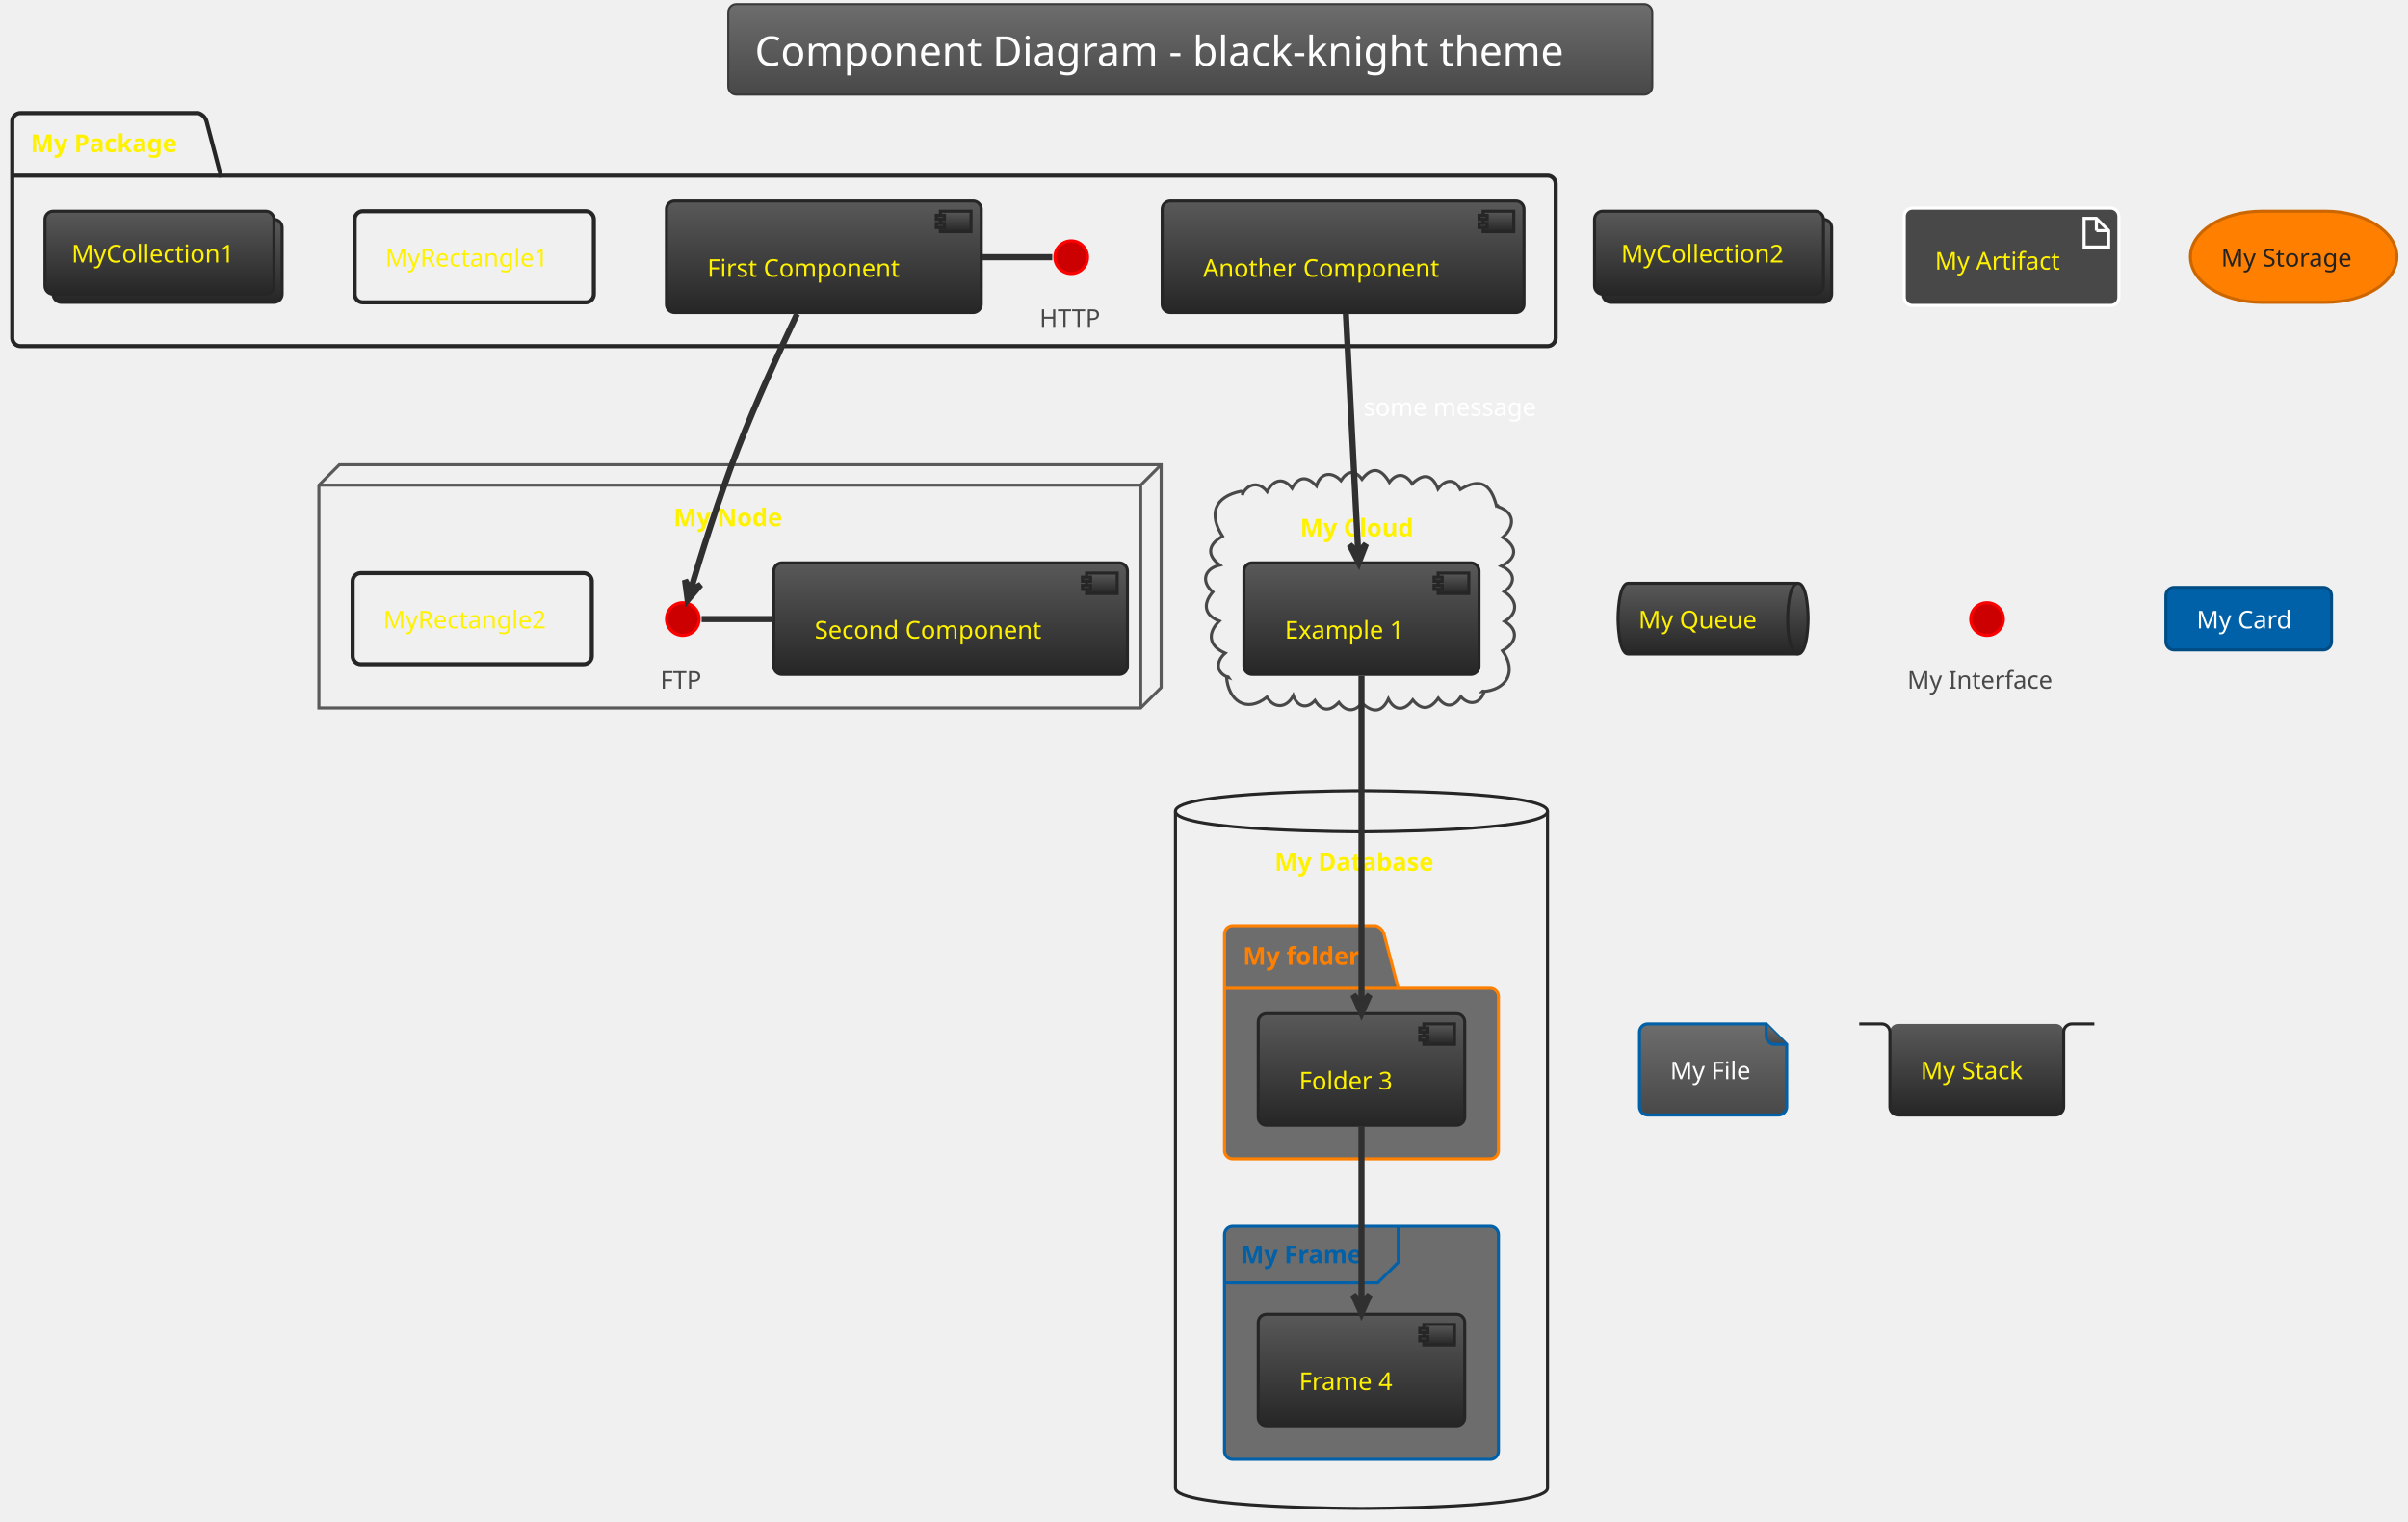
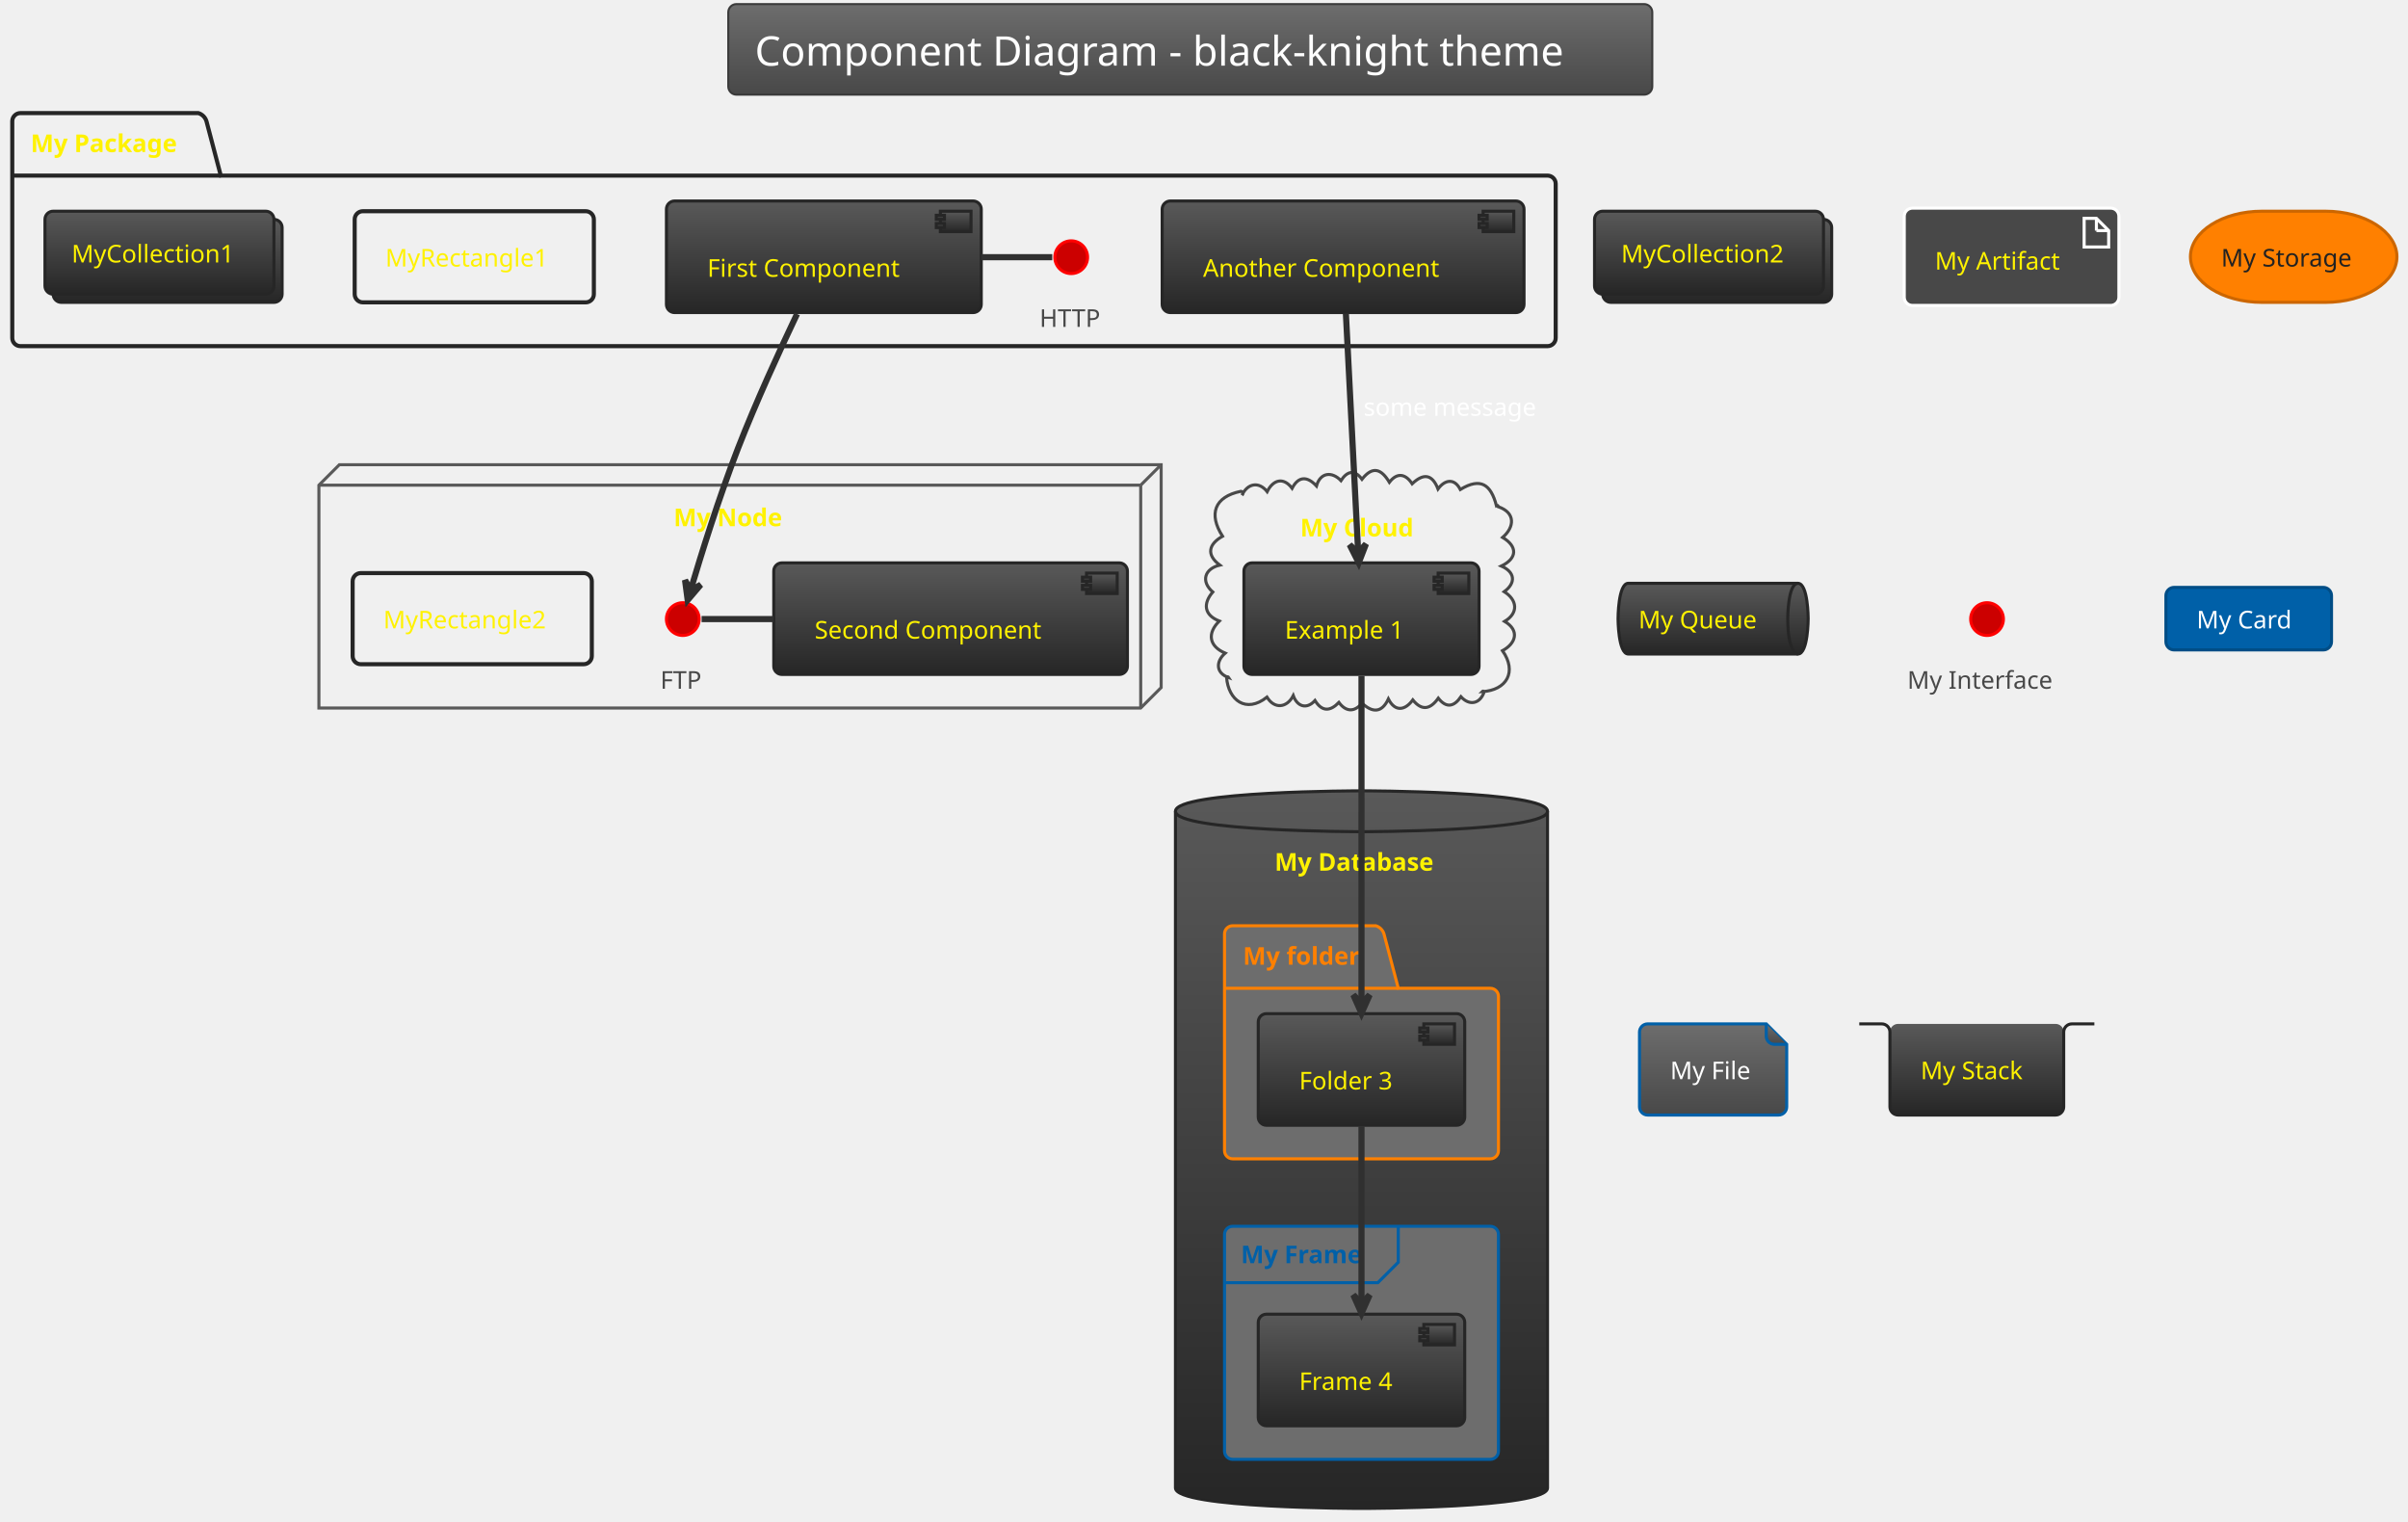
<svg xmlns="http://www.w3.org/2000/svg" contentScriptType="application/ecmascript" contentStyleType="text/css" height="775px" preserveAspectRatio="none" style="width:1227px;height:775px;background:#00000000;" version="1.1" viewBox="0 0 1227 775" width="1227.083px" zoomAndPan="magnify">
  <defs>
-     <linearGradient id="g1g4t1t4qz1osb0" x1="50%" x2="50%" y1="0%" y2="100%">
+     <linearGradient id="g16o0osorrf0jl0" x1="50%" x2="50%" y1="0%" y2="100%">
      <stop offset="0%" stop-color="#6D6D6D" />
      <stop offset="100%" stop-color="#484848" />
    </linearGradient>
-     <linearGradient id="g1g4t1t4qz1osb1" x1="50%" x2="50%" y1="0%" y2="100%">
+     <linearGradient id="g16o0osorrf0jl1" x1="50%" x2="50%" y1="0%" y2="100%">
      <stop offset="0%" stop-color="#595959" />
      <stop offset="100%" stop-color="#262626" />
    </linearGradient>
  </defs>
  <g>
-     <rect fill="url(#g1g4t1t4qz1osb0)" height="46.153" rx="4.167" ry="4.167" style="stroke:#3A3A3A;stroke-width:1.042;" width="470.833" x="371.094" y="2.083" />
+     <rect fill="url(#g16o0osorrf0jl0)" height="46.153" rx="4.167" ry="4.167" style="stroke:#3A3A3A;stroke-width:1.042;" width="470.833" x="371.094" y="2.083" />
    <text fill="#FEFEFE" font-family="Verdana" font-size="20.833" lengthAdjust="spacing" textLength="443.75" x="384.635" y="33.445">Component Diagram - black-knight theme</text>
    <path d="M10.417,57.611 L101.042,57.611 A6.25,6.25 0 0 1 105.208,61.778 L112.5,89.469 L788.542,89.469 A4.167,4.167 0 0 1 792.708,93.636 L792.708,172.194 A4.167,4.167 0 0 1 788.542,176.361 L10.417,176.361 A4.167,4.167 0 0 1 6.25,172.194 L6.25,61.778 A4.167,4.167 0 0 1 10.417,57.611 " style="stroke:#262626;stroke-width:2.083;fill:none;" />
    <line style="stroke:#262626;stroke-width:2.083;fill:none;" x1="6.25" x2="112.5" y1="89.469" y2="89.469" />
    <text fill="#FFF200" font-family="Verdana" font-size="12.5" font-weight="bold" lengthAdjust="spacing" textLength="82.292" x="15.625" y="77.47">My Package</text>
    <polygon points="162.5,247.194,172.917,236.778,591.667,236.778,591.667,350.319,581.25,360.736,162.5,360.736,162.5,247.194" style="stroke:#595959;stroke-width:1.562;fill:none;" />
    <line style="stroke:#595959;stroke-width:1.562;fill:none;" x1="581.25" x2="591.667" y1="247.194" y2="236.778" />
    <line style="stroke:#595959;stroke-width:1.562;fill:none;" x1="162.5" x2="581.25" y1="247.194" y2="247.194" />
    <line style="stroke:#595959;stroke-width:1.562;fill:none;" x1="581.25" x2="581.25" y1="247.194" y2="360.736" />
    <text fill="#FFF200" font-family="Verdana" font-size="12.5" font-weight="bold" lengthAdjust="spacing" textLength="59.375" x="343.229" y="268.095">My Node</text>
    <path d="M632.845,252.305 C635.562,246.388 641.37,245.003 645.691,250.499 C648.62,244.573 653.85,242.741 658.393,248.786 C661.784,242.295 666.332,242.754 670.807,247.599 C672.806,240.605 678.718,240.1 683.285,244.877 C686.409,240.035 690.221,239.001 693.992,244.187 C699.552,237.125 703.917,239.011 707.959,245.726 C711.933,240.517 716.267,241.429 719.564,246.492 C725.194,241.109 729.755,241.382 732.74,249.144 C736.081,244.5 741.004,243.346 744.103,249.401 C754.524,243.054 759.699,246.882 762.5,257.611 C763.038,257.287 763.439,257.549 763.419,258.16 C772.386,261.229 771.727,268.584 765.673,273.816 C773.394,278.447 773.142,284.484 765.018,288.404 C771.976,291.46 772.604,296.955 766.472,301.467 C773.06,305.608 773.976,312.25 766.699,316.599 C774.579,321.311 772.329,327.894 765.594,331.524 C773.133,342.241 767.799,351.699 755.208,352.403 C755.562,352.02 756.021,351.94 756.253,352.533 C754.169,358.64 748.773,359.785 744.428,354.984 C740.943,360.068 737.036,360.986 732.884,355.728 C728.931,361.287 724.622,362.477 719.895,356.608 C715.993,361.967 710.88,362.89 707.454,356.12 C704.102,363.313 699.334,363.222 694.037,358.267 C690.131,362.925 685.848,362.758 682.24,357.898 C677.797,362.494 673.655,362.728 670.057,356.909 C665.758,361.703 660.968,359.927 658.991,354.416 C655.838,360.612 649.473,361.511 645.591,355.197 C634.876,363.722 625.875,356.674 625,345.111 C625.429,344.579 625.792,344.755 626.095,345.245 C619.252,342.853 619.602,336.838 624.291,332.777 C615.979,329.234 615.021,322.634 621.306,316.426 C613.547,313.396 612.859,307.559 617.976,301.632 C611.709,296.165 613.839,289.732 621.56,287.922 C614.461,282.585 615.893,277.218 622.949,273.219 C615.709,261.961 618.763,253.104 632.292,250.319 C633.543,250.599 633.749,251.425 632.845,252.305 " style="stroke:#484848;stroke-width:1.562;fill:none;" />
    <text fill="#FFF200" font-family="Verdana" font-size="12.5" font-weight="bold" lengthAdjust="spacing" textLength="62.5" x="662.5" y="273.303">My Cloud</text>
-     <path d="M598.958,413.34 C598.958,402.924 693.75,402.924 693.75,402.924 C693.75,402.924 788.542,402.924 788.542,413.34 L788.542,758.132 C788.542,768.549 693.75,768.549 693.75,768.549 C693.75,768.549 598.958,768.549 598.958,758.132 L598.958,413.34 " style="stroke:#262626;stroke-width:1.562;fill:none;" />
+     <path d="M598.958,413.34 C598.958,402.924 693.75,402.924 693.75,402.924 C693.75,402.924 788.542,402.924 788.542,413.34 L788.542,758.132 C788.542,768.549 693.75,768.549 693.75,768.549 C693.75,768.549 598.958,768.549 598.958,758.132 L598.958,413.34 " fill="url(#g16o0osorrf0jl1)" style="stroke:#262626;stroke-width:1.562;" />
    <path d="M598.958,413.34 C598.958,423.757 693.75,423.757 693.75,423.757 C693.75,423.757 788.542,423.757 788.542,413.34 " fill="none" style="stroke:#262626;stroke-width:1.562;" />
    <text fill="#FFF200" font-family="Verdana" font-size="12.5" font-weight="bold" lengthAdjust="spacing" textLength="88.542" x="649.479" y="443.616">My Database</text>
    <path d="M628.125,471.674 L701.042,471.674 A6.25,6.25 0 0 1 705.208,475.84 L712.5,503.532 L759.375,503.532 A4.167,4.167 0 0 1 763.542,507.699 L763.542,586.257 A4.167,4.167 0 0 1 759.375,590.424 L628.125,590.424 A4.167,4.167 0 0 1 623.958,586.257 L623.958,475.84 A4.167,4.167 0 0 1 628.125,471.674 " fill="#6D6D6D" style="stroke:#FF8000;stroke-width:1.562;" />
    <line style="stroke:#FF8000;stroke-width:1.562;" x1="623.958" x2="712.5" y1="503.532" y2="503.532" />
    <text fill="#FF8000" font-family="Verdana" font-size="12.5" font-weight="bold" lengthAdjust="spacing" textLength="64.583" x="633.333" y="491.532">My folder</text>
    <rect fill="#6D6D6D" height="118.75" rx="4.167" ry="4.167" style="stroke:#0060A8;stroke-width:1.562;" width="139.583" x="623.958" y="624.799" />
    <path d="M712.5,624.799 L712.5,643.115 L702.083,653.532 L623.958,653.532 " fill="none" style="stroke:#0060A8;stroke-width:1.562;" />
    <text fill="#0060A8" font-family="Verdana" font-size="12.5" font-weight="bold" lengthAdjust="spacing" textLength="67.708" x="632.292" y="643.616">My Frame</text>
    <ellipse cx="545.833" cy="131.049" fill="#CC0000" rx="8.333" ry="8.333" style="stroke:#FF0000;stroke-width:1.562;" />
    <text fill="#484848" font-family="Verdana" font-size="12.5" lengthAdjust="spacing" textLength="32.292" x="529.688" y="166.532">HTTP</text>
-     <rect fill="url(#g1g4t1t4qz1osb1)" height="56.858" rx="4.167" ry="4.167" style="stroke:#262626;stroke-width:1.562;" width="160.417" x="339.583" y="102.403" />
-     <rect fill="url(#g1g4t1t4qz1osb1)" height="10.417" style="stroke:#262626;stroke-width:1.562;" width="15.625" x="479.167" y="107.611" />
-     <rect fill="url(#g1g4t1t4qz1osb1)" height="2.083" style="stroke:#262626;stroke-width:1.562;" width="4.167" x="477.083" y="109.694" />
-     <rect fill="url(#g1g4t1t4qz1osb1)" height="2.083" style="stroke:#262626;stroke-width:1.562;" width="4.167" x="477.083" y="113.861" />
+     <rect fill="url(#g16o0osorrf0jl1)" height="56.858" rx="4.167" ry="4.167" style="stroke:#262626;stroke-width:1.562;" width="160.417" x="339.583" y="102.403" />
+     <rect fill="url(#g16o0osorrf0jl1)" height="10.417" style="stroke:#262626;stroke-width:1.562;" width="15.625" x="479.167" y="107.611" />
+     <rect fill="url(#g16o0osorrf0jl1)" height="2.083" style="stroke:#262626;stroke-width:1.562;" width="4.167" x="477.083" y="109.694" />
+     <rect fill="url(#g16o0osorrf0jl1)" height="2.083" style="stroke:#262626;stroke-width:1.562;" width="4.167" x="477.083" y="113.861" />
    <text fill="#FFF200" font-family="Verdana" font-size="12.5" lengthAdjust="spacing" textLength="108.333" x="360.417" y="141.012">First Component</text>
-     <rect fill="url(#g1g4t1t4qz1osb1)" height="56.858" rx="4.167" ry="4.167" style="stroke:#262626;stroke-width:1.562;" width="184.375" x="592.188" y="102.403" />
-     <rect fill="url(#g1g4t1t4qz1osb1)" height="10.417" style="stroke:#262626;stroke-width:1.562;" width="15.625" x="755.729" y="107.611" />
-     <rect fill="url(#g1g4t1t4qz1osb1)" height="2.083" style="stroke:#262626;stroke-width:1.562;" width="4.167" x="753.646" y="109.694" />
-     <rect fill="url(#g1g4t1t4qz1osb1)" height="2.083" style="stroke:#262626;stroke-width:1.562;" width="4.167" x="753.646" y="113.861" />
+     <rect fill="url(#g16o0osorrf0jl1)" height="56.858" rx="4.167" ry="4.167" style="stroke:#262626;stroke-width:1.562;" width="184.375" x="592.188" y="102.403" />
+     <rect fill="url(#g16o0osorrf0jl1)" height="10.417" style="stroke:#262626;stroke-width:1.562;" width="15.625" x="755.729" y="107.611" />
+     <rect fill="url(#g16o0osorrf0jl1)" height="2.083" style="stroke:#262626;stroke-width:1.562;" width="4.167" x="753.646" y="109.694" />
+     <rect fill="url(#g16o0osorrf0jl1)" height="2.083" style="stroke:#262626;stroke-width:1.562;" width="4.167" x="753.646" y="113.861" />
    <text fill="#FFF200" font-family="Verdana" font-size="12.5" lengthAdjust="spacing" textLength="132.292" x="613.021" y="141.012">Another Component</text>
    <rect height="46.442" rx="4.167" ry="4.167" style="stroke:#262626;stroke-width:2.083;fill:none;" width="121.875" x="180.729" y="107.611" />
    <text fill="#FFF200" font-family="Verdana" font-size="12.5" lengthAdjust="spacing" textLength="90.625" x="196.354" y="135.803">MyRectangle1</text>
-     <rect fill="url(#g1g4t1t4qz1osb1)" height="42.275" rx="4.167" ry="4.167" style="stroke:#262626;stroke-width:1.562;" width="116.667" x="27.083" y="111.778" />
-     <rect fill="url(#g1g4t1t4qz1osb1)" height="42.275" rx="4.167" ry="4.167" style="stroke:#262626;stroke-width:1.562;" width="116.667" x="22.917" y="107.611" />
+     <rect fill="url(#g16o0osorrf0jl1)" height="42.275" rx="4.167" ry="4.167" style="stroke:#262626;stroke-width:1.562;" width="116.667" x="27.083" y="111.778" />
+     <rect fill="url(#g16o0osorrf0jl1)" height="42.275" rx="4.167" ry="4.167" style="stroke:#262626;stroke-width:1.562;" width="116.667" x="22.917" y="107.611" />
    <text fill="#FFF200" font-family="Verdana" font-size="12.5" lengthAdjust="spacing" textLength="89.583" x="36.458" y="133.72">MyCollection1</text>
    <ellipse cx="347.917" cy="315.424" fill="#CC0000" rx="8.333" ry="8.333" style="stroke:#FF0000;stroke-width:1.562;" />
    <text fill="#484848" font-family="Verdana" font-size="12.5" lengthAdjust="spacing" textLength="22.917" x="336.458" y="350.907">FTP</text>
-     <rect fill="url(#g1g4t1t4qz1osb1)" height="56.858" rx="4.167" ry="4.167" style="stroke:#262626;stroke-width:1.562;" width="180.208" x="394.271" y="286.778" />
-     <rect fill="url(#g1g4t1t4qz1osb1)" height="10.417" style="stroke:#262626;stroke-width:1.562;" width="15.625" x="553.646" y="291.986" />
-     <rect fill="url(#g1g4t1t4qz1osb1)" height="2.083" style="stroke:#262626;stroke-width:1.562;" width="4.167" x="551.562" y="294.069" />
-     <rect fill="url(#g1g4t1t4qz1osb1)" height="2.083" style="stroke:#262626;stroke-width:1.562;" width="4.167" x="551.562" y="298.236" />
+     <rect fill="url(#g16o0osorrf0jl1)" height="56.858" rx="4.167" ry="4.167" style="stroke:#262626;stroke-width:1.562;" width="180.208" x="394.271" y="286.778" />
+     <rect fill="url(#g16o0osorrf0jl1)" height="10.417" style="stroke:#262626;stroke-width:1.562;" width="15.625" x="553.646" y="291.986" />
+     <rect fill="url(#g16o0osorrf0jl1)" height="2.083" style="stroke:#262626;stroke-width:1.562;" width="4.167" x="551.562" y="294.069" />
+     <rect fill="url(#g16o0osorrf0jl1)" height="2.083" style="stroke:#262626;stroke-width:1.562;" width="4.167" x="551.562" y="298.236" />
    <text fill="#FFF200" font-family="Verdana" font-size="12.5" lengthAdjust="spacing" textLength="128.125" x="415.104" y="325.387">Second Component</text>
    <rect height="46.442" rx="4.167" ry="4.167" style="stroke:#262626;stroke-width:2.083;fill:none;" width="121.875" x="179.688" y="291.986" />
    <text fill="#FFF200" font-family="Verdana" font-size="12.5" lengthAdjust="spacing" textLength="90.625" x="195.312" y="320.178">MyRectangle2</text>
-     <rect fill="url(#g1g4t1t4qz1osb1)" height="56.858" rx="4.167" ry="4.167" style="stroke:#262626;stroke-width:1.562;" width="119.792" x="633.854" y="286.778" />
-     <rect fill="url(#g1g4t1t4qz1osb1)" height="10.417" style="stroke:#262626;stroke-width:1.562;" width="15.625" x="732.812" y="291.986" />
-     <rect fill="url(#g1g4t1t4qz1osb1)" height="2.083" style="stroke:#262626;stroke-width:1.562;" width="4.167" x="730.729" y="294.069" />
-     <rect fill="url(#g1g4t1t4qz1osb1)" height="2.083" style="stroke:#262626;stroke-width:1.562;" width="4.167" x="730.729" y="298.236" />
+     <rect fill="url(#g16o0osorrf0jl1)" height="56.858" rx="4.167" ry="4.167" style="stroke:#262626;stroke-width:1.562;" width="119.792" x="633.854" y="286.778" />
+     <rect fill="url(#g16o0osorrf0jl1)" height="10.417" style="stroke:#262626;stroke-width:1.562;" width="15.625" x="732.812" y="291.986" />
+     <rect fill="url(#g16o0osorrf0jl1)" height="2.083" style="stroke:#262626;stroke-width:1.562;" width="4.167" x="730.729" y="294.069" />
+     <rect fill="url(#g16o0osorrf0jl1)" height="2.083" style="stroke:#262626;stroke-width:1.562;" width="4.167" x="730.729" y="298.236" />
    <text fill="#FFF200" font-family="Verdana" font-size="12.5" lengthAdjust="spacing" textLength="67.708" x="654.688" y="325.387">Example 1</text>
-     <rect fill="url(#g1g4t1t4qz1osb1)" height="56.858" rx="4.167" ry="4.167" style="stroke:#262626;stroke-width:1.562;" width="105.208" x="641.146" y="516.465" />
-     <rect fill="url(#g1g4t1t4qz1osb1)" height="10.417" style="stroke:#262626;stroke-width:1.562;" width="15.625" x="725.521" y="521.674" />
-     <rect fill="url(#g1g4t1t4qz1osb1)" height="2.083" style="stroke:#262626;stroke-width:1.562;" width="4.167" x="723.438" y="523.757" />
-     <rect fill="url(#g1g4t1t4qz1osb1)" height="2.083" style="stroke:#262626;stroke-width:1.562;" width="4.167" x="723.438" y="527.924" />
+     <rect fill="url(#g16o0osorrf0jl1)" height="56.858" rx="4.167" ry="4.167" style="stroke:#262626;stroke-width:1.562;" width="105.208" x="641.146" y="516.465" />
+     <rect fill="url(#g16o0osorrf0jl1)" height="10.417" style="stroke:#262626;stroke-width:1.562;" width="15.625" x="725.521" y="521.674" />
+     <rect fill="url(#g16o0osorrf0jl1)" height="2.083" style="stroke:#262626;stroke-width:1.562;" width="4.167" x="723.438" y="523.757" />
+     <rect fill="url(#g16o0osorrf0jl1)" height="2.083" style="stroke:#262626;stroke-width:1.562;" width="4.167" x="723.438" y="527.924" />
    <text fill="#FFF200" font-family="Verdana" font-size="12.5" lengthAdjust="spacing" textLength="53.125" x="661.979" y="555.074">Folder 3</text>
-     <rect fill="url(#g1g4t1t4qz1osb1)" height="56.858" rx="4.167" ry="4.167" style="stroke:#262626;stroke-width:1.562;" width="105.208" x="641.146" y="669.59" />
-     <rect fill="url(#g1g4t1t4qz1osb1)" height="10.417" style="stroke:#262626;stroke-width:1.562;" width="15.625" x="725.521" y="674.799" />
-     <rect fill="url(#g1g4t1t4qz1osb1)" height="2.083" style="stroke:#262626;stroke-width:1.562;" width="4.167" x="723.438" y="676.882" />
-     <rect fill="url(#g1g4t1t4qz1osb1)" height="2.083" style="stroke:#262626;stroke-width:1.562;" width="4.167" x="723.438" y="681.049" />
+     <rect fill="url(#g16o0osorrf0jl1)" height="56.858" rx="4.167" ry="4.167" style="stroke:#262626;stroke-width:1.562;" width="105.208" x="641.146" y="669.59" />
+     <rect fill="url(#g16o0osorrf0jl1)" height="10.417" style="stroke:#262626;stroke-width:1.562;" width="15.625" x="725.521" y="674.799" />
+     <rect fill="url(#g16o0osorrf0jl1)" height="2.083" style="stroke:#262626;stroke-width:1.562;" width="4.167" x="723.438" y="676.882" />
+     <rect fill="url(#g16o0osorrf0jl1)" height="2.083" style="stroke:#262626;stroke-width:1.562;" width="4.167" x="723.438" y="681.049" />
    <text fill="#FFF200" font-family="Verdana" font-size="12.5" lengthAdjust="spacing" textLength="53.125" x="661.979" y="708.199">Frame 4</text>
-     <rect fill="url(#g1g4t1t4qz1osb1)" height="42.275" rx="4.167" ry="4.167" style="stroke:#262626;stroke-width:1.562;" width="116.667" x="816.667" y="111.778" />
-     <rect fill="url(#g1g4t1t4qz1osb1)" height="42.275" rx="4.167" ry="4.167" style="stroke:#262626;stroke-width:1.562;" width="116.667" x="812.5" y="107.611" />
+     <rect fill="url(#g16o0osorrf0jl1)" height="42.275" rx="4.167" ry="4.167" style="stroke:#262626;stroke-width:1.562;" width="116.667" x="816.667" y="111.778" />
+     <rect fill="url(#g16o0osorrf0jl1)" height="42.275" rx="4.167" ry="4.167" style="stroke:#262626;stroke-width:1.562;" width="116.667" x="812.5" y="107.611" />
    <text fill="#FFF200" font-family="Verdana" font-size="12.5" lengthAdjust="spacing" textLength="89.583" x="826.042" y="133.72">MyCollection2</text>
    <rect fill="#484848" height="49.567" rx="4.167" ry="4.167" style="stroke:#FFFFFF;stroke-width:1.562;" width="109.375" x="970.312" y="106.049" />
    <polygon fill="#484848" points="1061.979,111.257,1061.979,125.84,1074.479,125.84,1074.479,117.507,1068.229,111.257,1061.979,111.257" style="stroke:#FFFFFF;stroke-width:1.562;" />
    <line style="stroke:#FFFFFF;stroke-width:1.562;" x1="1068.229" x2="1068.229" y1="111.257" y2="117.507" />
    <line style="stroke:#FFFFFF;stroke-width:1.562;" x1="1074.479" x2="1068.229" y1="117.507" y2="117.507" />
    <text fill="#FFF200" font-family="Verdana" font-size="12.5" lengthAdjust="spacing" textLength="67.708" x="985.938" y="137.366">My Artifact</text>
    <rect fill="#FF8000" height="46.442" rx="36.458" ry="36.458" style="stroke:#CC6600;stroke-width:1.562;" width="105.208" x="1116.146" y="107.611" />
    <text fill="#222222" font-family="Verdana" font-size="12.5" lengthAdjust="spacing" textLength="73.958" x="1131.771" y="135.803">My Storage</text>
-     <path d="M829.688,297.194 L916.146,297.194 C921.354,297.194 921.354,315.207 921.354,315.207 C921.354,315.207 921.354,333.219 916.146,333.219 L829.688,333.219 C824.479,333.219 824.479,315.207 824.479,315.207 C824.479,315.207 824.479,297.194 829.688,297.194 " fill="url(#g1g4t1t4qz1osb1)" style="stroke:#262626;stroke-width:1.562;" />
+     <path d="M829.688,297.194 L916.146,297.194 C921.354,297.194 921.354,315.207 921.354,315.207 C921.354,315.207 921.354,333.219 916.146,333.219 L829.688,333.219 C824.479,333.219 824.479,315.207 824.479,315.207 C824.479,315.207 824.479,297.194 829.688,297.194 " fill="url(#g16o0osorrf0jl1)" style="stroke:#262626;stroke-width:1.562;" />
    <path d="M916.146,297.194 C910.938,297.194 910.938,315.207 910.938,315.207 C910.938,333.219 916.146,333.219 916.146,333.219 " fill="none" style="stroke:#262626;stroke-width:1.562;" />
    <text fill="#FFF200" font-family="Verdana" font-size="12.5" lengthAdjust="spacing" textLength="65.625" x="834.896" y="320.178">My Queue</text>
    <ellipse cx="1012.5" cy="315.424" fill="#CC0000" rx="8.333" ry="8.333" style="stroke:#FF0000;stroke-width:1.562;" />
    <text fill="#484848" font-family="Verdana" font-size="12.5" lengthAdjust="spacing" textLength="81.25" x="971.875" y="350.907">My Interface</text>
    <rect fill="#0060A8" height="31.858" rx="4.167" ry="4.167" style="stroke:#004D86;stroke-width:1.562;" width="84.375" x="1103.646" y="299.278" />
    <text fill="#FFFFFF" font-family="Verdana" font-size="12.5" lengthAdjust="spacing" textLength="53.125" x="1119.271" y="320.178">My Card</text>
-     <path d="M835.417,525.84 L835.417,563.949 A4.167,4.167 0 0 0 839.583,568.115 L906.25,568.115 A4.167,4.167 0 0 0 910.417,563.949 L910.417,532.09 L900,521.674 L839.583,521.674 A4.167,4.167 0 0 0 835.417,525.84 " fill="url(#g1g4t1t4qz1osb0)" style="stroke:#0060A8;stroke-width:1.562;" />
-     <path d="M900,521.674 L900,527.924 A4.167,4.167 0 0 0 904.167,532.09 L910.417,532.09 " fill="url(#g1g4t1t4qz1osb0)" style="stroke:#0060A8;stroke-width:1.562;" />
+     <path d="M835.417,525.84 L835.417,563.949 A4.167,4.167 0 0 0 839.583,568.115 L906.25,568.115 A4.167,4.167 0 0 0 910.417,563.949 L910.417,532.09 L900,521.674 L839.583,521.674 A4.167,4.167 0 0 0 835.417,525.84 " fill="url(#g16o0osorrf0jl0)" style="stroke:#0060A8;stroke-width:1.562;" />
+     <path d="M900,521.674 L900,527.924 A4.167,4.167 0 0 0 904.167,532.09 L910.417,532.09 " fill="url(#g16o0osorrf0jl0)" style="stroke:#0060A8;stroke-width:1.562;" />
    <text fill="#FEFEFE" font-family="Verdana" font-size="12.5" lengthAdjust="spacing" textLength="43.75" x="851.042" y="549.866">My File</text>
-     <rect fill="url(#g1g4t1t4qz1osb1)" height="46.442" rx="4.167" ry="4.167" style="stroke:none;stroke-width:1.562;" width="88.542" x="963.021" y="521.674" />
+     <rect fill="url(#g16o0osorrf0jl1)" height="46.442" rx="4.167" ry="4.167" style="stroke:none;stroke-width:1.562;" width="88.542" x="963.021" y="521.674" />
    <path d="M947.396,521.674 L958.854,521.674 A4.167,4.167 0 0 1 963.021,525.84 L963.021,563.949 A4.167,4.167 0 0 0 967.188,568.115 L1047.396,568.115 A4.167,4.167 0 0 0 1051.562,563.949 L1051.562,525.84 A4.167,4.167 0 0 1 1055.729,521.674 L1067.188,521.674 " fill="none" style="stroke:#262626;stroke-width:1.562;" />
    <text fill="#FFF200" font-family="Verdana" font-size="12.5" lengthAdjust="spacing" textLength="57.292" x="978.646" y="549.866">My Stack</text>
    <path d="M536.177,131.049 C524.135,131.049 512.083,131.049 500.042,131.049 " fill="none" id="HTTP-First Component" style="stroke:#303030;stroke-width:3.125;" />
    <path d="M357.51,315.424 C369.74,315.424 381.958,315.424 394.188,315.424 " fill="none" id="FTP-Second Component" style="stroke:#303030;stroke-width:3.125;" />
    <path d="M406.135,159.986 C397.062,179.049 385.177,204.986 376.042,228.444 C366.323,253.413 357.062,283.299 351.969,300.434 " fill="none" id="First Component-to-FTP" style="stroke:#303030;stroke-width:3.125;" />
    <polygon fill="#303030" points="350.406,305.736,357.053,297.921,351.878,300.74,349.059,295.566,350.406,305.736" style="stroke:#303030;stroke-width:3.125;" />
    <path d="M685.802,159.778 C687.479,192.392 690.26,246.538 692.052,281.319 " fill="none" id="Another Component-to-Example 1" style="stroke:#303030;stroke-width:3.125;" />
    <polygon fill="#303030" points="692.333,286.736,696.04,277.17,692.081,281.534,687.717,277.574,692.333,286.736" style="stroke:#303030;stroke-width:3.125;" />
    <text fill="#FFFFFF" font-family="Verdana" font-size="12.5" lengthAdjust="spacing" textLength="98.958" x="694.792" y="211.845">some message</text>
    <path d="M693.75,344.372 C693.75,386.465 693.75,466.038 693.75,510.986 " fill="none" id="Example 1-to-Folder 3" style="stroke:#303030;stroke-width:3.125;" />
    <polygon fill="#303030" points="693.75,516.288,697.917,506.913,693.75,511.08,689.583,506.913,693.75,516.288" style="stroke:#303030;stroke-width:3.125;" />
    <path d="M693.75,573.861 C693.75,599.246 693.75,636.882 693.75,663.903 " fill="none" id="Folder 3-to-Frame 4" style="stroke:#303030;stroke-width:3.125;" />
    <polygon fill="#303030" points="693.75,669.153,697.917,659.778,693.75,663.944,689.583,659.778,693.75,669.153" style="stroke:#303030;stroke-width:3.125;" />
  </g>
</svg>
